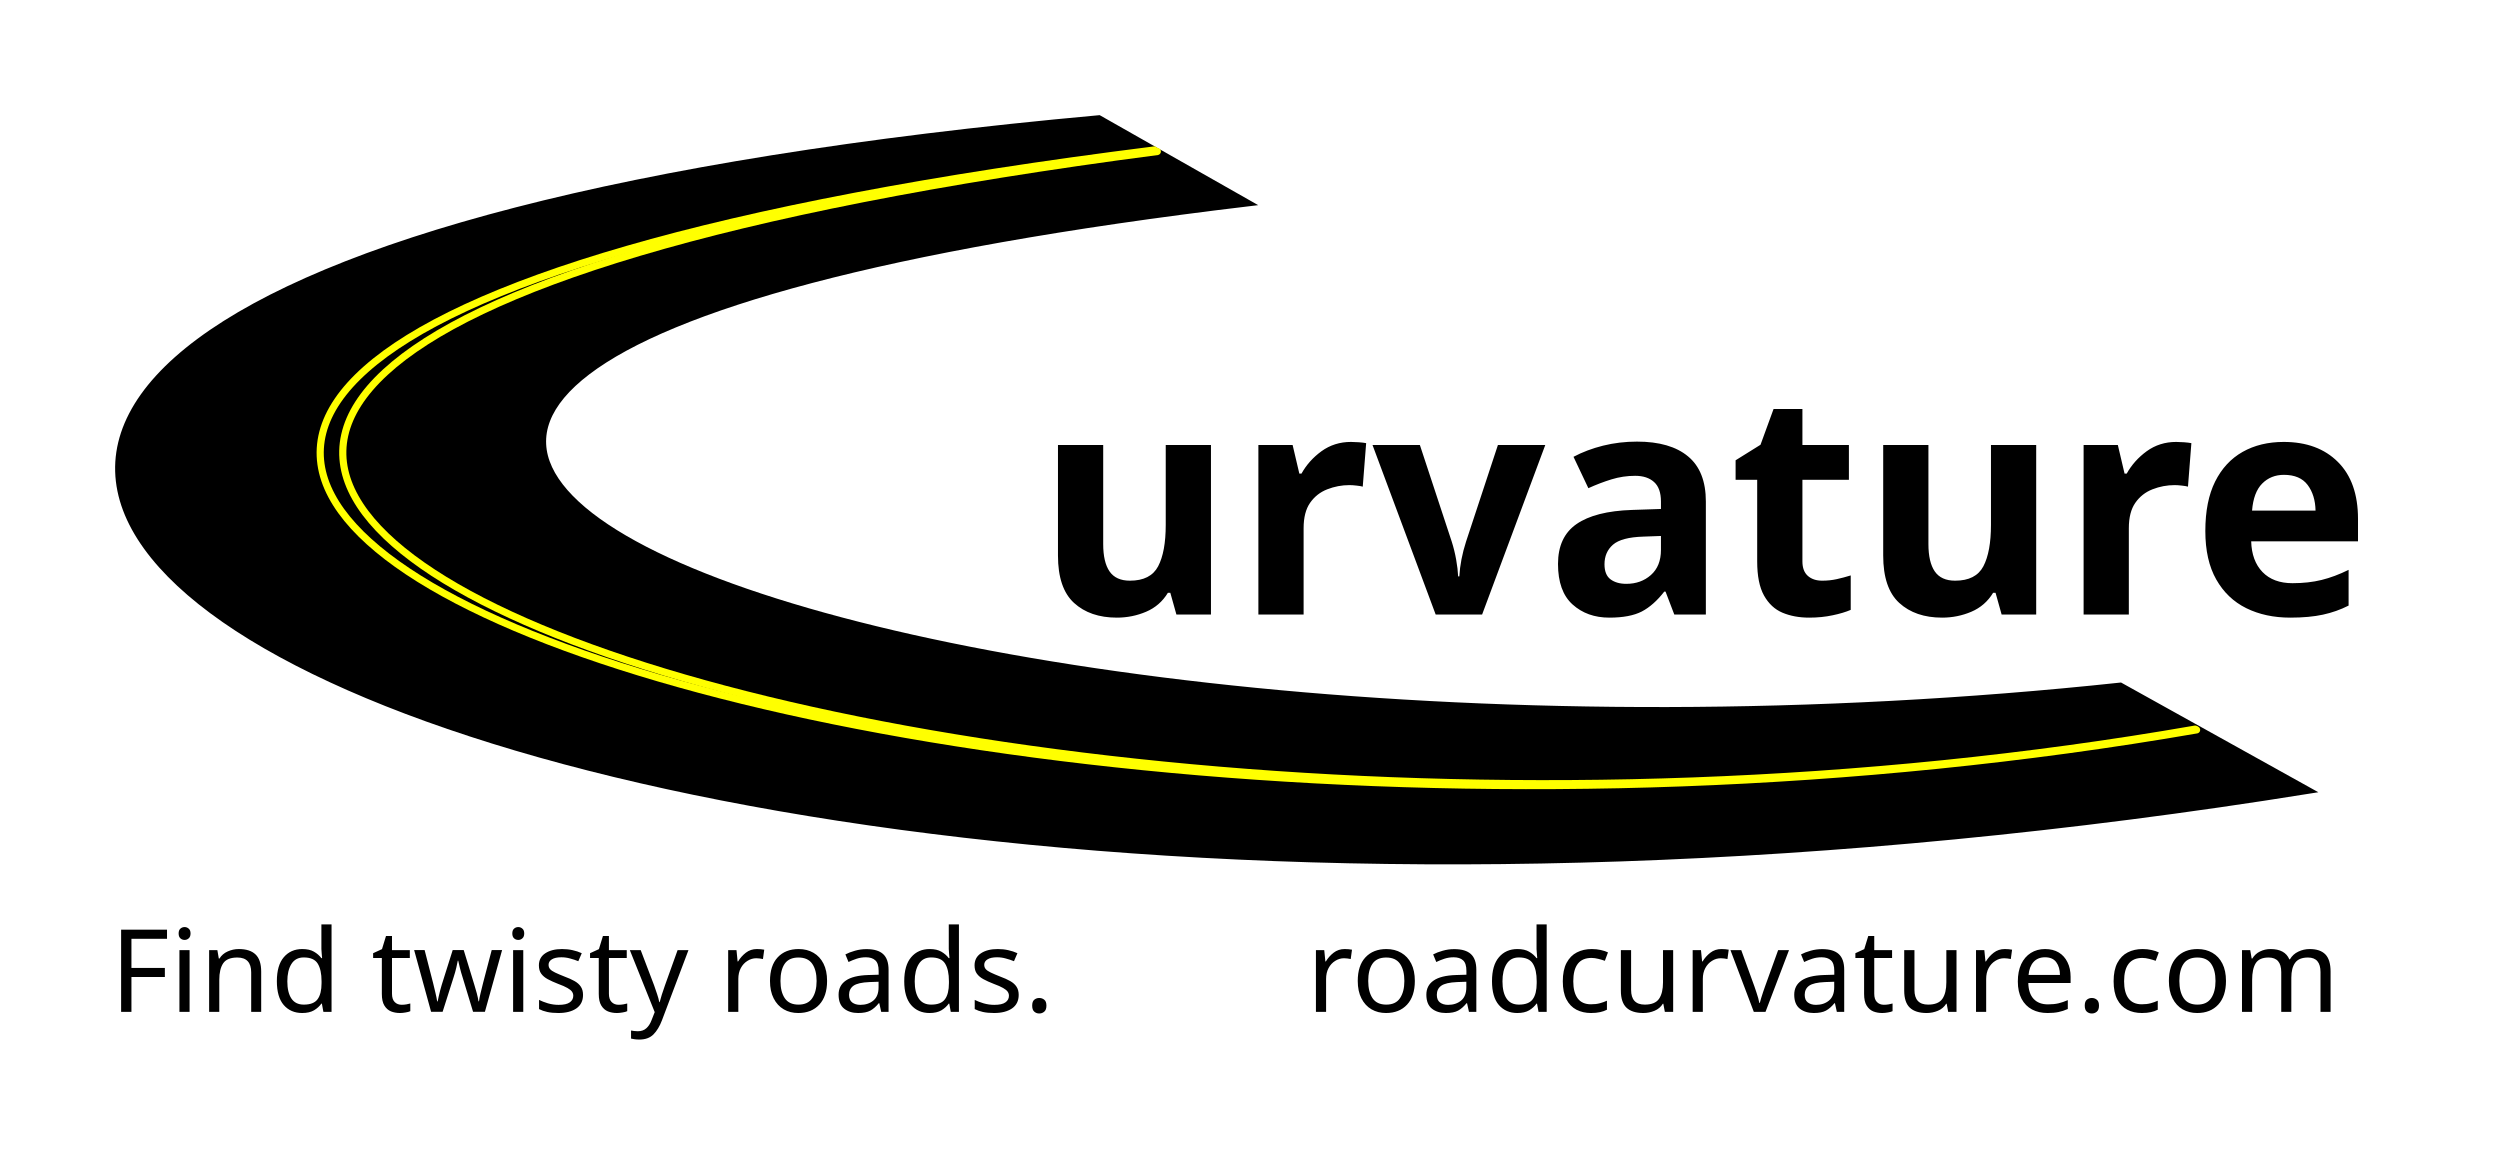
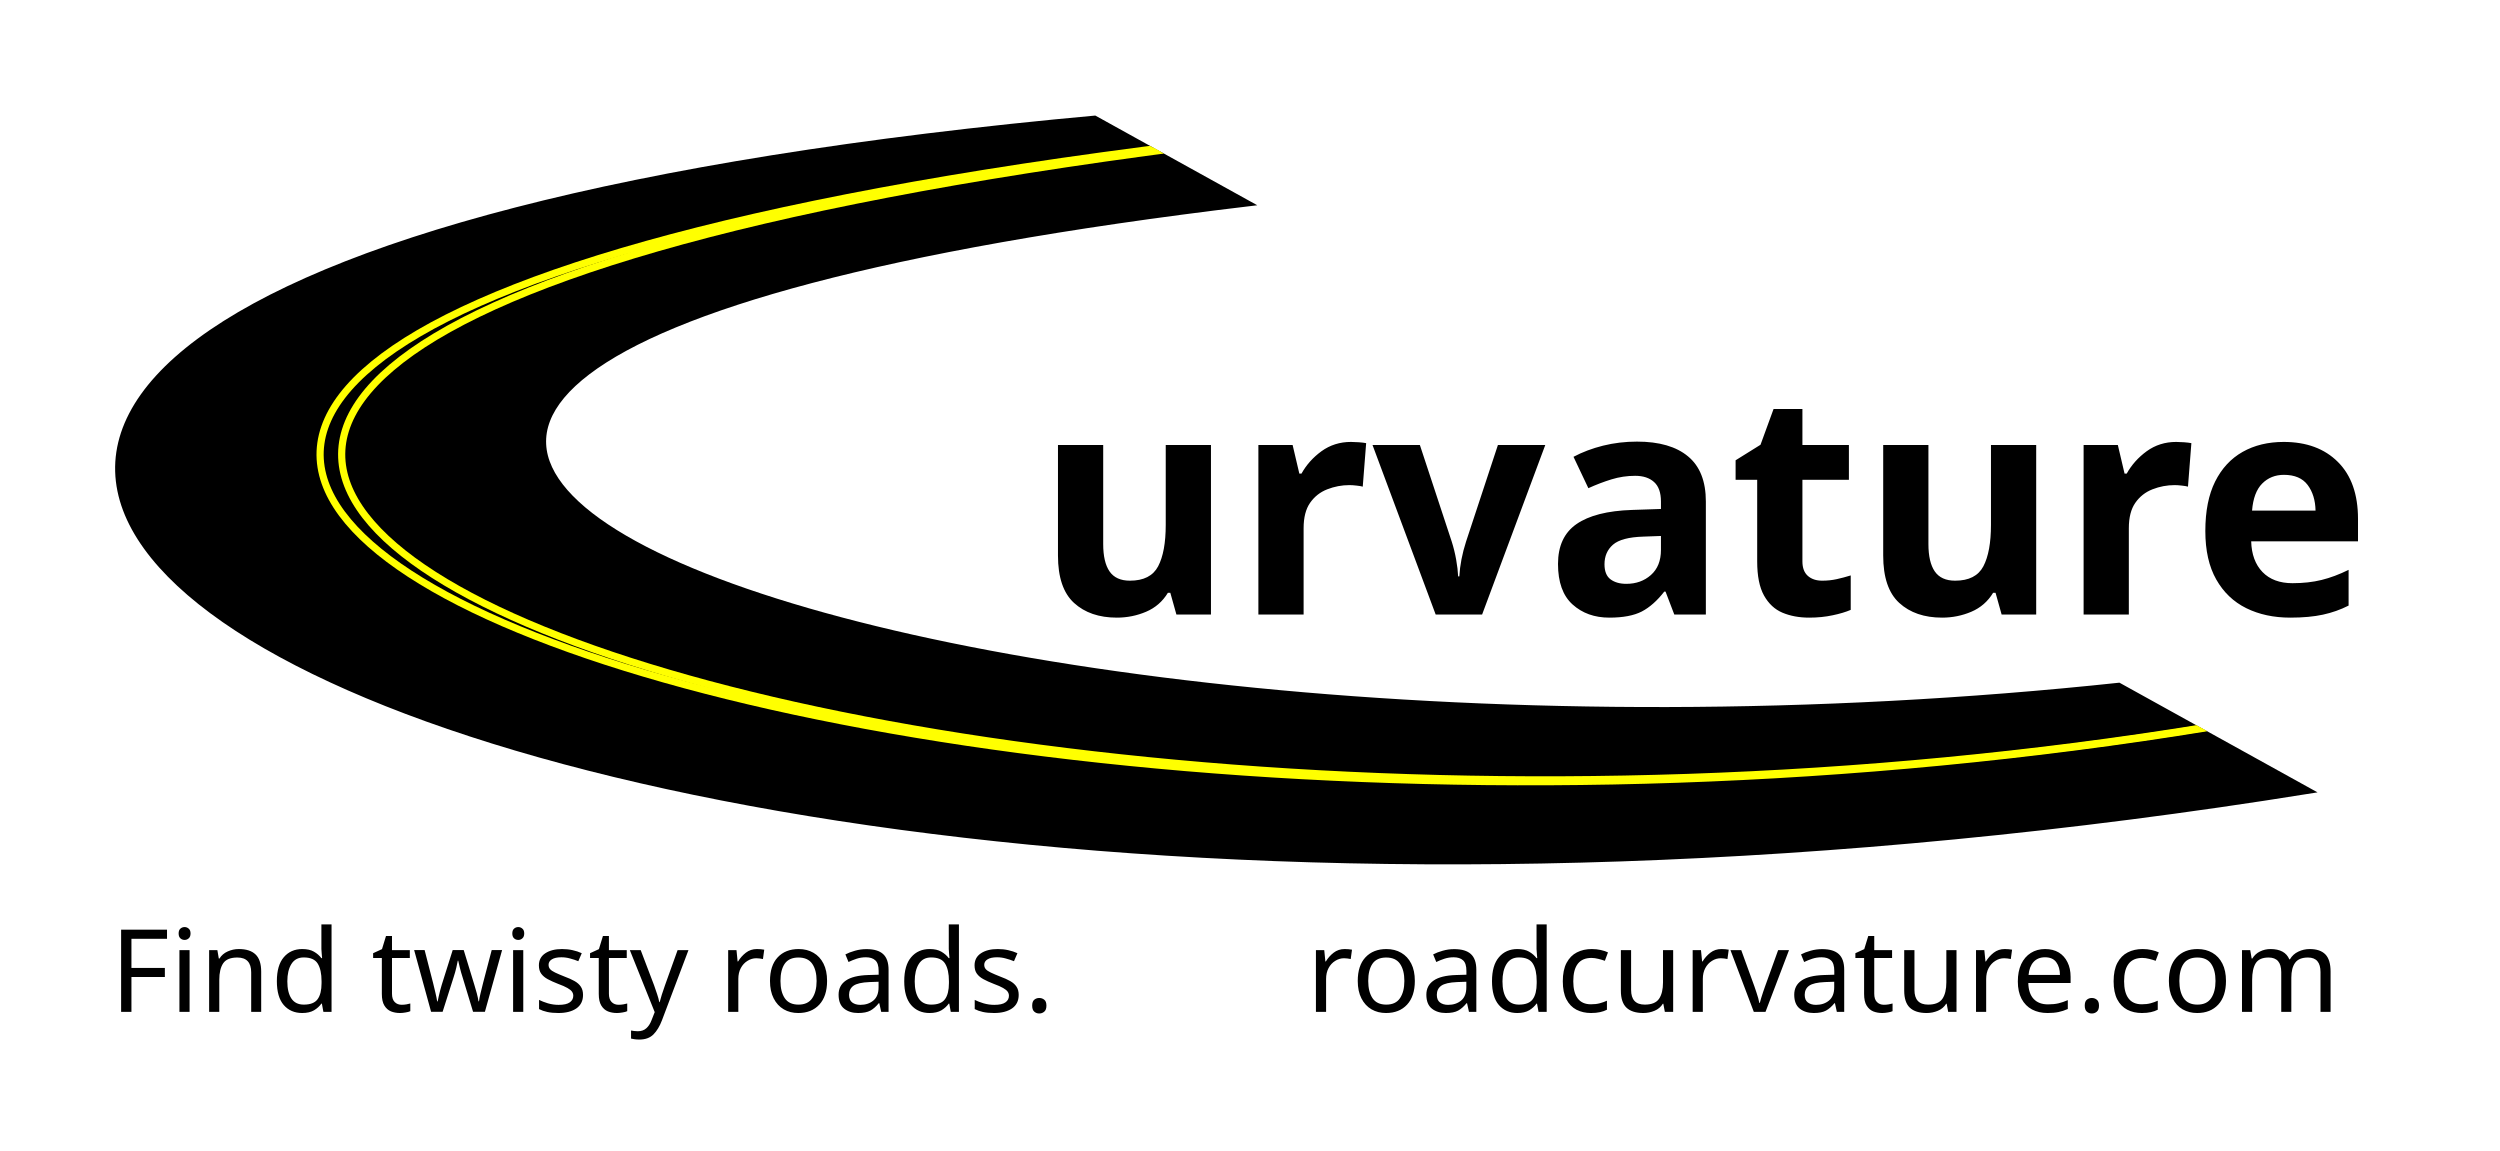
<svg xmlns="http://www.w3.org/2000/svg" width="5.428in" height="2.499in" viewBox="0 0 488.543 224.922" id="svg2" version="1.1">
  <defs id="defs4">
    <marker style="overflow:visible" id="InfiniteLineEnd" refX="0" refY="0" orient="auto">
      <g id="g4379" style="fill:#000000;fill-opacity:1;stroke:#000000;stroke-opacity:1">
        <circle id="circle4381" r="0.8" cy="0" cx="3" style="fill:#000000;fill-opacity:1;stroke:#000000;stroke-opacity:1" />
        <circle id="circle4383" r="0.8" cy="0" cx="6.5" style="fill:#000000;fill-opacity:1;stroke:#000000;stroke-opacity:1" />
        <circle id="circle4385" r="0.8" cy="0" cx="10" style="fill:#000000;fill-opacity:1;stroke:#000000;stroke-opacity:1" />
      </g>
    </marker>
    <marker orient="auto" refY="0" refX="0" id="Arrow2Sstart" style="overflow:visible">
      <path id="path4174" style="fill:#000000;fill-opacity:1;fill-rule:evenodd;stroke:#000000;stroke-width:0.625;stroke-linejoin:round;stroke-opacity:1" d="M 8.719,4.034 -2.207,0.016 8.719,-4.002 c -1.745,2.372 -1.735,5.617 -6e-7,8.035 z" transform="matrix(0.3,0,0,0.3,-0.69,0)" />
    </marker>
    <marker orient="auto" refY="0" refX="0" id="Arrow1Send" style="overflow:visible">
      <path id="path4159" d="M 0,0 5,-5 -12.5,0 5,5 0,0 Z" style="fill:#000000;fill-opacity:1;fill-rule:evenodd;stroke:#000000;stroke-width:1pt;stroke-opacity:1" transform="matrix(-0.2,0,0,-0.2,-1.2,0)" />
    </marker>
    <marker orient="auto" refY="0" refX="0" id="Arrow1Lend" style="overflow:visible">
      <path id="path4147" d="M 0,0 5,-5 -12.5,0 5,5 0,0 Z" style="fill:#000000;fill-opacity:1;fill-rule:evenodd;stroke:#000000;stroke-width:1pt;stroke-opacity:1" transform="matrix(-0.8,0,0,-0.8,-10,0)" />
    </marker>
+     <clipPath clipPathUnits="userSpaceOnUse" id="clipPath4369">
+       <path id="path4371" d="M 421.752,533.278 180.899,399.906 c -63.953,5.708 -148.775,16.785 -184.28,49.67 -14.494,17.216 -5.998,34.524 10.446,50.197 67.218,39.053 108.75,38.15 180.471,47.278 91.438,1.182 140.802,2.684 234.217,-13.773 z" style="display:inline;fill:none;fill-opacity:0.75;fill-rule:evenodd;stroke:#00ff00;stroke-width:0.1;stroke-linecap:butt;stroke-linejoin:miter;stroke-miterlimit:4;stroke-dasharray:none;stroke-opacity:1" />
+     </clipPath>
  </defs>
  <g id="layer1" style="display:inline" transform="translate(32.38697,-377.7412)">
-     <path style="fill:#000000;fill-opacity:1;fill-rule:evenodd;stroke:#000000;stroke-width:1.199px;stroke-linecap:butt;stroke-linejoin:miter;stroke-opacity:1" d="m 211.605,417.453 -29.227,-16.596 c -378.02,34.366 -142.525,192.245 236.478,131.385 L 381.975,511.732 C 140.614,537.549 -77.205,452.005 211.605,417.453 Z" id="path4560" />
+     <path style="fill:none;fill-opacity:0.75;fill-rule:evenodd;stroke:#00ff00;stroke-width:0.1;stroke-linecap:butt;stroke-linejoin:miter;stroke-miterlimit:4;stroke-dasharray:none;stroke-opacity:1" d="M 454.139,155.537 207.661,18.915 20.506,17.209 l -8.132,56.392 15.203,70.18 83.969,23.158 107.127,14.496 236.35,-11.667 z" id="path4257" />
+     <g id="g4310" clip-path="url(#clipPath4369)">
+       <path id="path4560" d="m 211.605,417.453 -29.227,-16.596 c -378.02,34.366 -142.525,192.245 236.478,131.385 L 381.975,511.732 C 140.614,537.549 -77.205,452.005 211.605,417.453 Z" style="fill:#000000;fill-opacity:1;fill-rule:evenodd;stroke:#000000;stroke-width:1.199px;stroke-linecap:butt;stroke-linejoin:miter;stroke-opacity:1" />
+       <path style="display:inline;fill:none;fill-opacity:0.75;fill-rule:evenodd;stroke:#ffff00;stroke-width:1.4;stroke-linecap:round;stroke-linejoin:miter;stroke-miterlimit:4;stroke-dasharray:none;stroke-dashoffset:7.08;stroke-opacity:1" d="M 199.512,406.46 C -151.246,451.68 124.725,564.719 399.22,519.784" id="path5208" />
+       <path id="path5206" d="M 199.17,406.087 C -156.95,450.129 117.695,565.975 399.467,519.852" style="display:inline;fill:none;fill-opacity:0.75;fill-rule:evenodd;stroke:#ffff00;stroke-width:1.4;stroke-linecap:round;stroke-linejoin:miter;stroke-miterlimit:4;stroke-dasharray:none;stroke-dashoffset:7.08;stroke-opacity:1" />
+     </g>
  </g>
-   <g id="layer3" style="display:inline" transform="translate(4.0598469e-7,8.566034e-6)">
-     <path transform="translate(32.38697,-377.7412)" id="path5208" d="m 193.771,407.343 c -345.408,45.22 -59.205,158.63 202.8,112.882" style="display:inline;fill:none;fill-opacity:0.75;fill-rule:evenodd;stroke:#ffff00;stroke-width:1.4;stroke-linecap:round;stroke-linejoin:miter;stroke-miterlimit:4;stroke-dasharray:none;stroke-dashoffset:7.08;stroke-opacity:1" />
-     <path transform="translate(32.38697,-377.7412)" style="display:inline;fill:none;fill-opacity:0.75;fill-rule:evenodd;stroke:#ffff00;stroke-width:1.4;stroke-linecap:round;stroke-linejoin:miter;stroke-miterlimit:4;stroke-dasharray:none;stroke-dashoffset:7.08;stroke-opacity:1" d="m 193.182,407.049 c -350.707,44.043 -66.018,160.035 203.683,113.324" id="path5206" />
-   </g>
-   <g id="layer2" style="display:none" transform="translate(4.0598469e-7,8.566034e-6)">
-     <path transform="translate(32.38697,-377.7412)" id="path5204" d="m 193.515,407.311 c -344.89,41.271 -63.232,158.055 203.555,112.592" style="display:inline;fill:none;fill-opacity:0.75;fill-rule:evenodd;stroke:#ffff00;stroke-width:2;stroke-linecap:butt;stroke-linejoin:miter;stroke-miterlimit:4;stroke-dasharray:8, 8;stroke-dashoffset:11.8;stroke-opacity:1" />
+   <g transform="translate(4.0598469e-7,8.566034e-6)" style="display:none" id="g4251">
+     <path style="display:inline;fill:none;fill-opacity:0.75;fill-rule:evenodd;stroke:#ff00ff;stroke-width:0.3;stroke-linecap:round;stroke-linejoin:miter;stroke-miterlimit:4;stroke-dasharray:none;stroke-dashoffset:7.08;stroke-opacity:1" d="m 193.771,407.343 c -345.408,45.22 -59.205,158.63 202.8,112.882" id="path4253" transform="translate(32.38697,-377.7412)" />
+     <path id="path4255" d="m 193.182,407.049 c -350.707,44.043 -66.018,160.035 203.683,113.324" style="display:inline;fill:none;fill-opacity:0.75;fill-rule:evenodd;stroke:#ff00ff;stroke-width:0.3;stroke-linecap:round;stroke-linejoin:miter;stroke-miterlimit:4;stroke-dasharray:none;stroke-dashoffset:7.08;stroke-opacity:1" transform="translate(32.38697,-377.7412)" />
  </g>
  <g id="layer4" transform="translate(4.0598469e-7,8.566034e-6)">
    <text xml:space="preserve" style="font-style:normal;font-variant:normal;font-weight:bold;font-stretch:normal;font-size:60px;line-height:580%;font-family:'Avenir Next';-inkscape-font-specification:'Avenir Next, Bold';text-align:start;letter-spacing:0px;word-spacing:0px;writing-mode:lr-tb;text-anchor:start;display:inline;fill:#000000;fill-opacity:1;stroke:none;stroke-width:1px;stroke-linecap:butt;stroke-linejoin:miter;stroke-opacity:1" x="171.826" y="492.287" id="text4564" transform="matrix(0.9888537,0,0,1.011272,32.38697,-377.7412)">
      <tspan id="tspan4566" x="171.826" y="492.287" style="font-style:normal;font-variant:normal;font-weight:bold;font-stretch:normal;font-size:60px;line-height:580%;font-family:'Avenir Next';-inkscape-font-specification:'Avenir Next, Bold';text-align:start;writing-mode:lr-tb;text-anchor:start">urvature</tspan>
    </text>
  </g>
  <g id="layer5" transform="translate(4.0598469e-7,8.566034e-6)">
    <text xml:space="preserve" style="font-style:normal;font-variant:normal;font-weight:normal;font-stretch:normal;font-size:22.5px;line-height:125%;font-family:'Arial Rounded MT Bold';-inkscape-font-specification:'Arial Rounded MT Bold, Normal';text-align:start;letter-spacing:0px;word-spacing:0px;writing-mode:lr-tb;text-anchor:start;fill:#000000;fill-opacity:1;stroke:none;stroke-width:1px;stroke-linecap:butt;stroke-linejoin:miter;stroke-opacity:1" x="21.479" y="197.742" id="text5288">
      <tspan id="tspan5301" x="21.479" y="197.742">Find twisty roads.</tspan>
    </text>
  </g>
  <g id="layer6" style="display:inline" transform="translate(1.3735446e-6,-8.8611281e-6)">
    <text id="text5292" y="197.742" x="255.249" style="font-style:normal;font-variant:normal;font-weight:normal;font-stretch:normal;font-size:22.5px;line-height:125%;font-family:'Arial Rounded MT Bold';-inkscape-font-specification:'Arial Rounded MT Bold, Normal';text-align:start;letter-spacing:0px;word-spacing:0px;writing-mode:lr-tb;text-anchor:start;fill:#000000;fill-opacity:1;stroke:none;stroke-width:1px;stroke-linecap:butt;stroke-linejoin:miter;stroke-opacity:1" xml:space="preserve">
      <tspan id="tspan5296" x="255.249" y="197.742">roadcurvature.com</tspan>
    </text>
  </g>
</svg>
